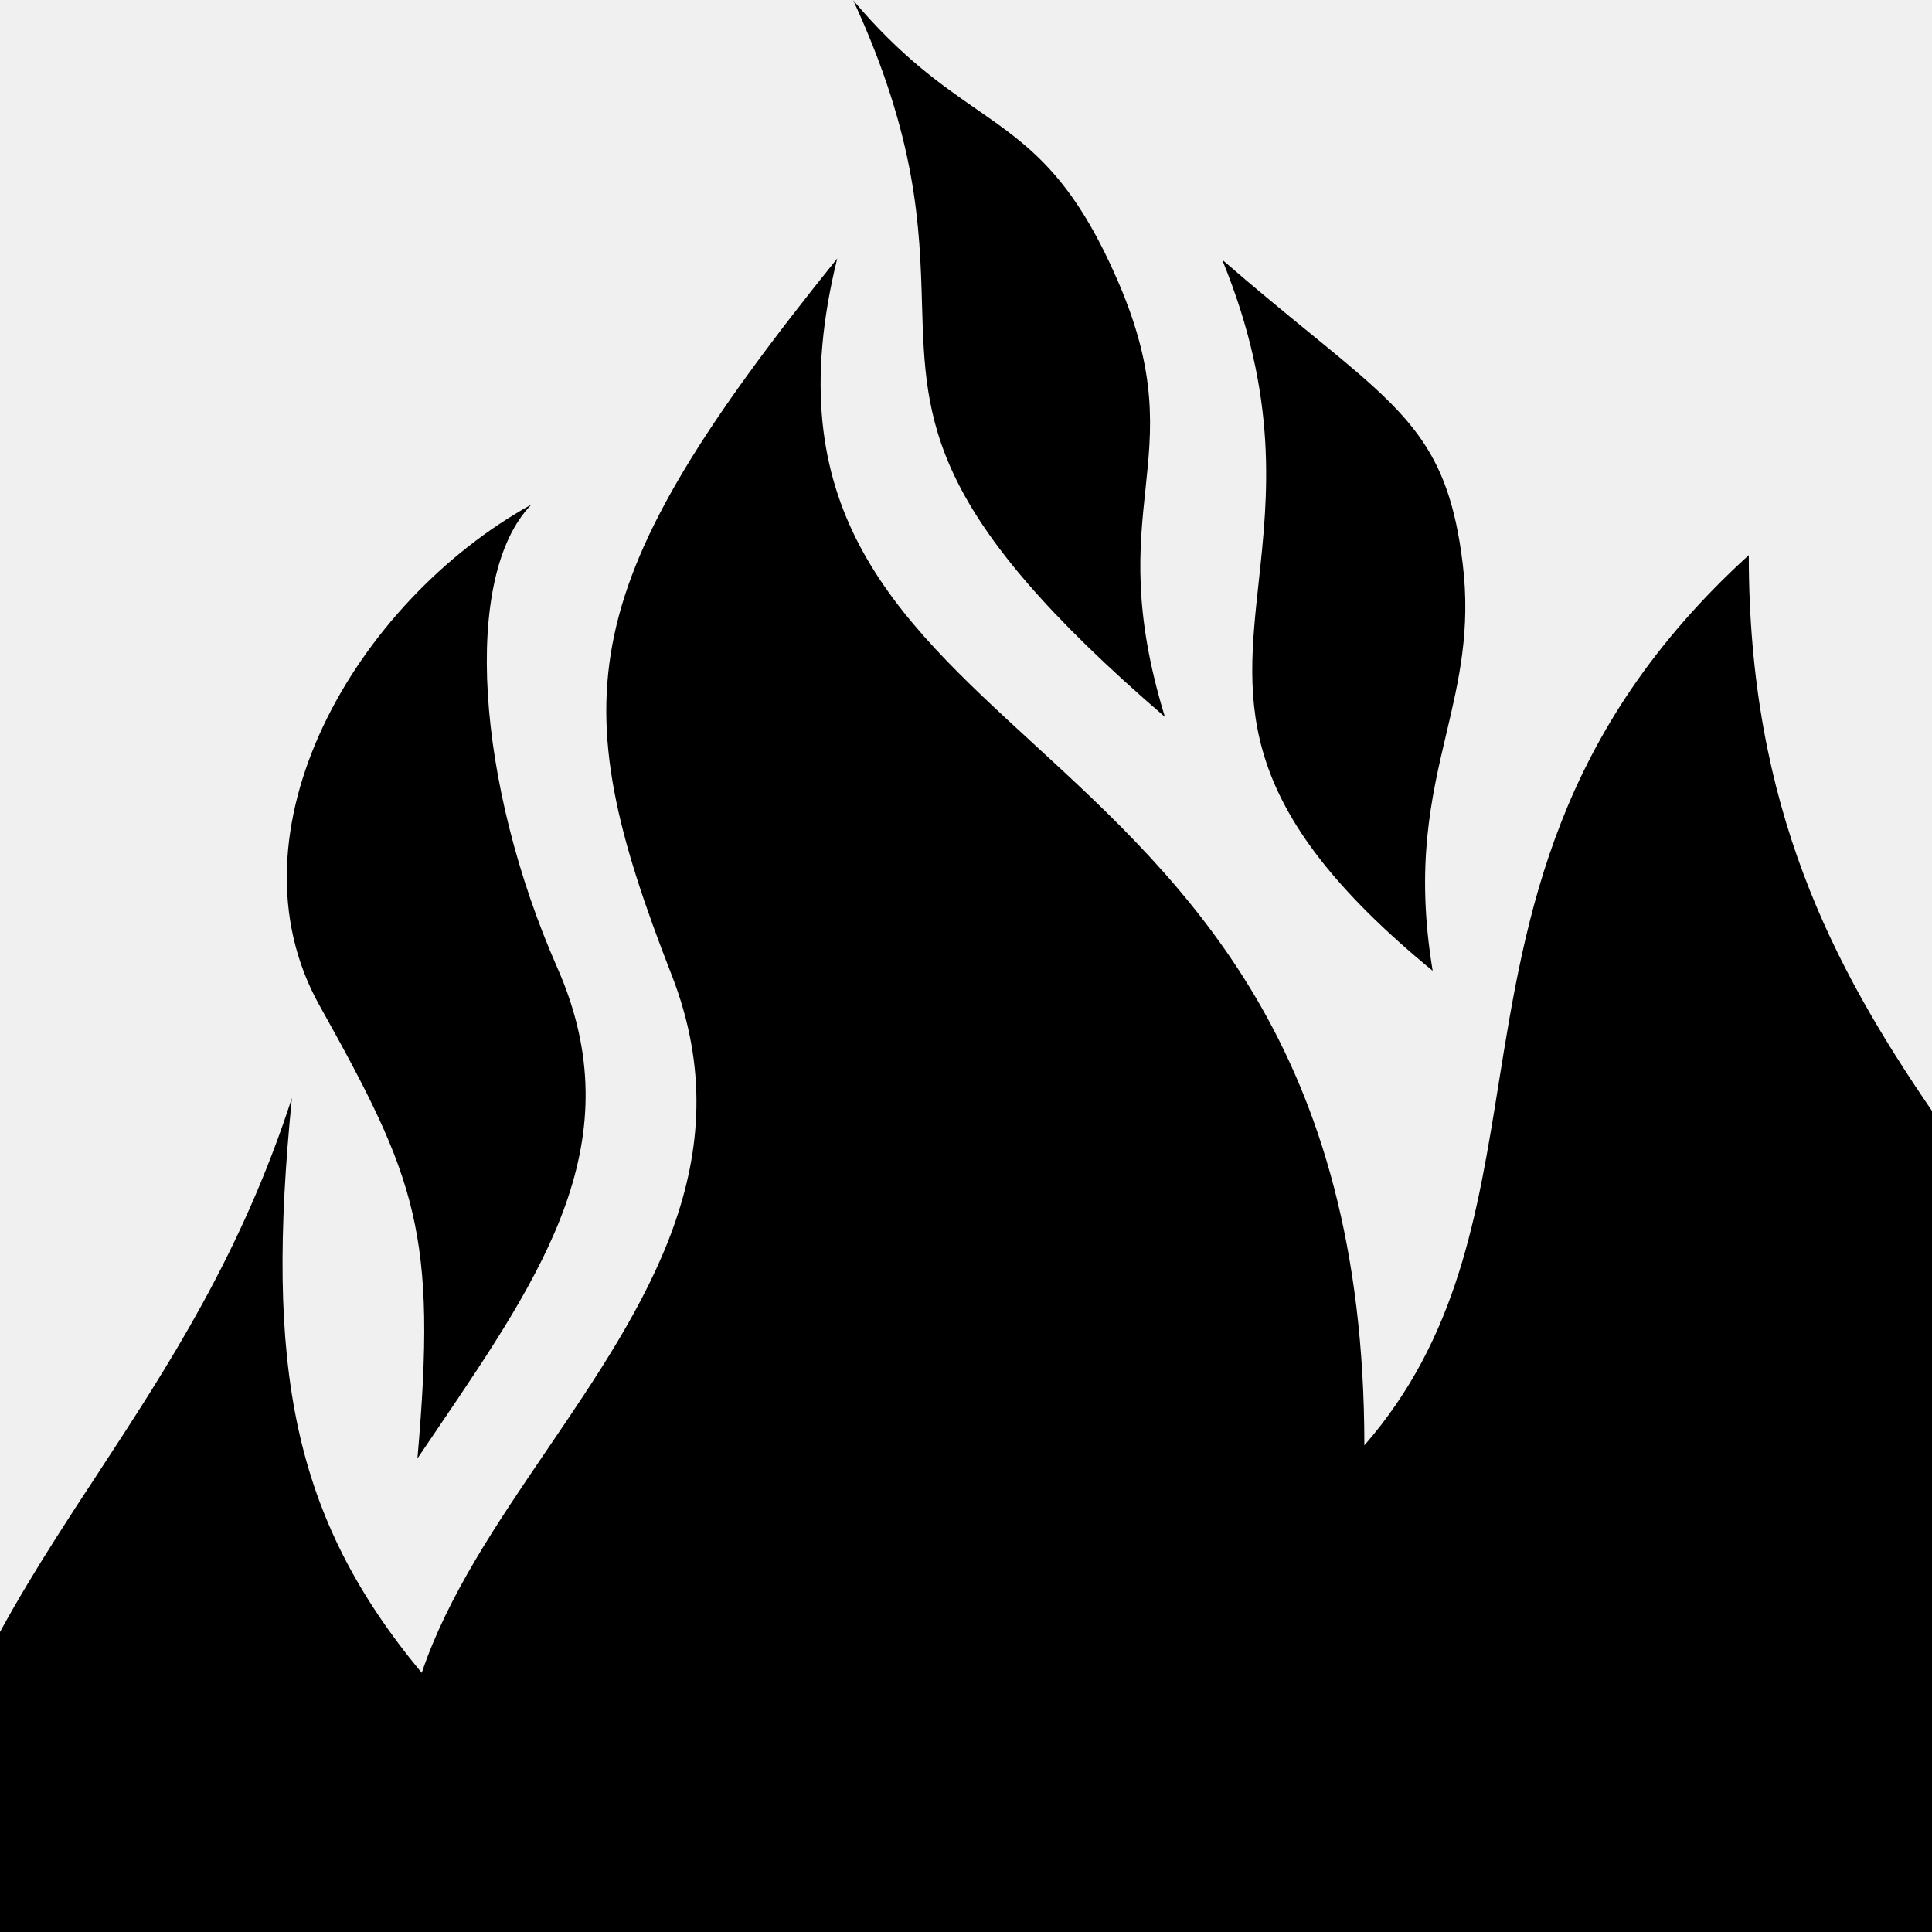
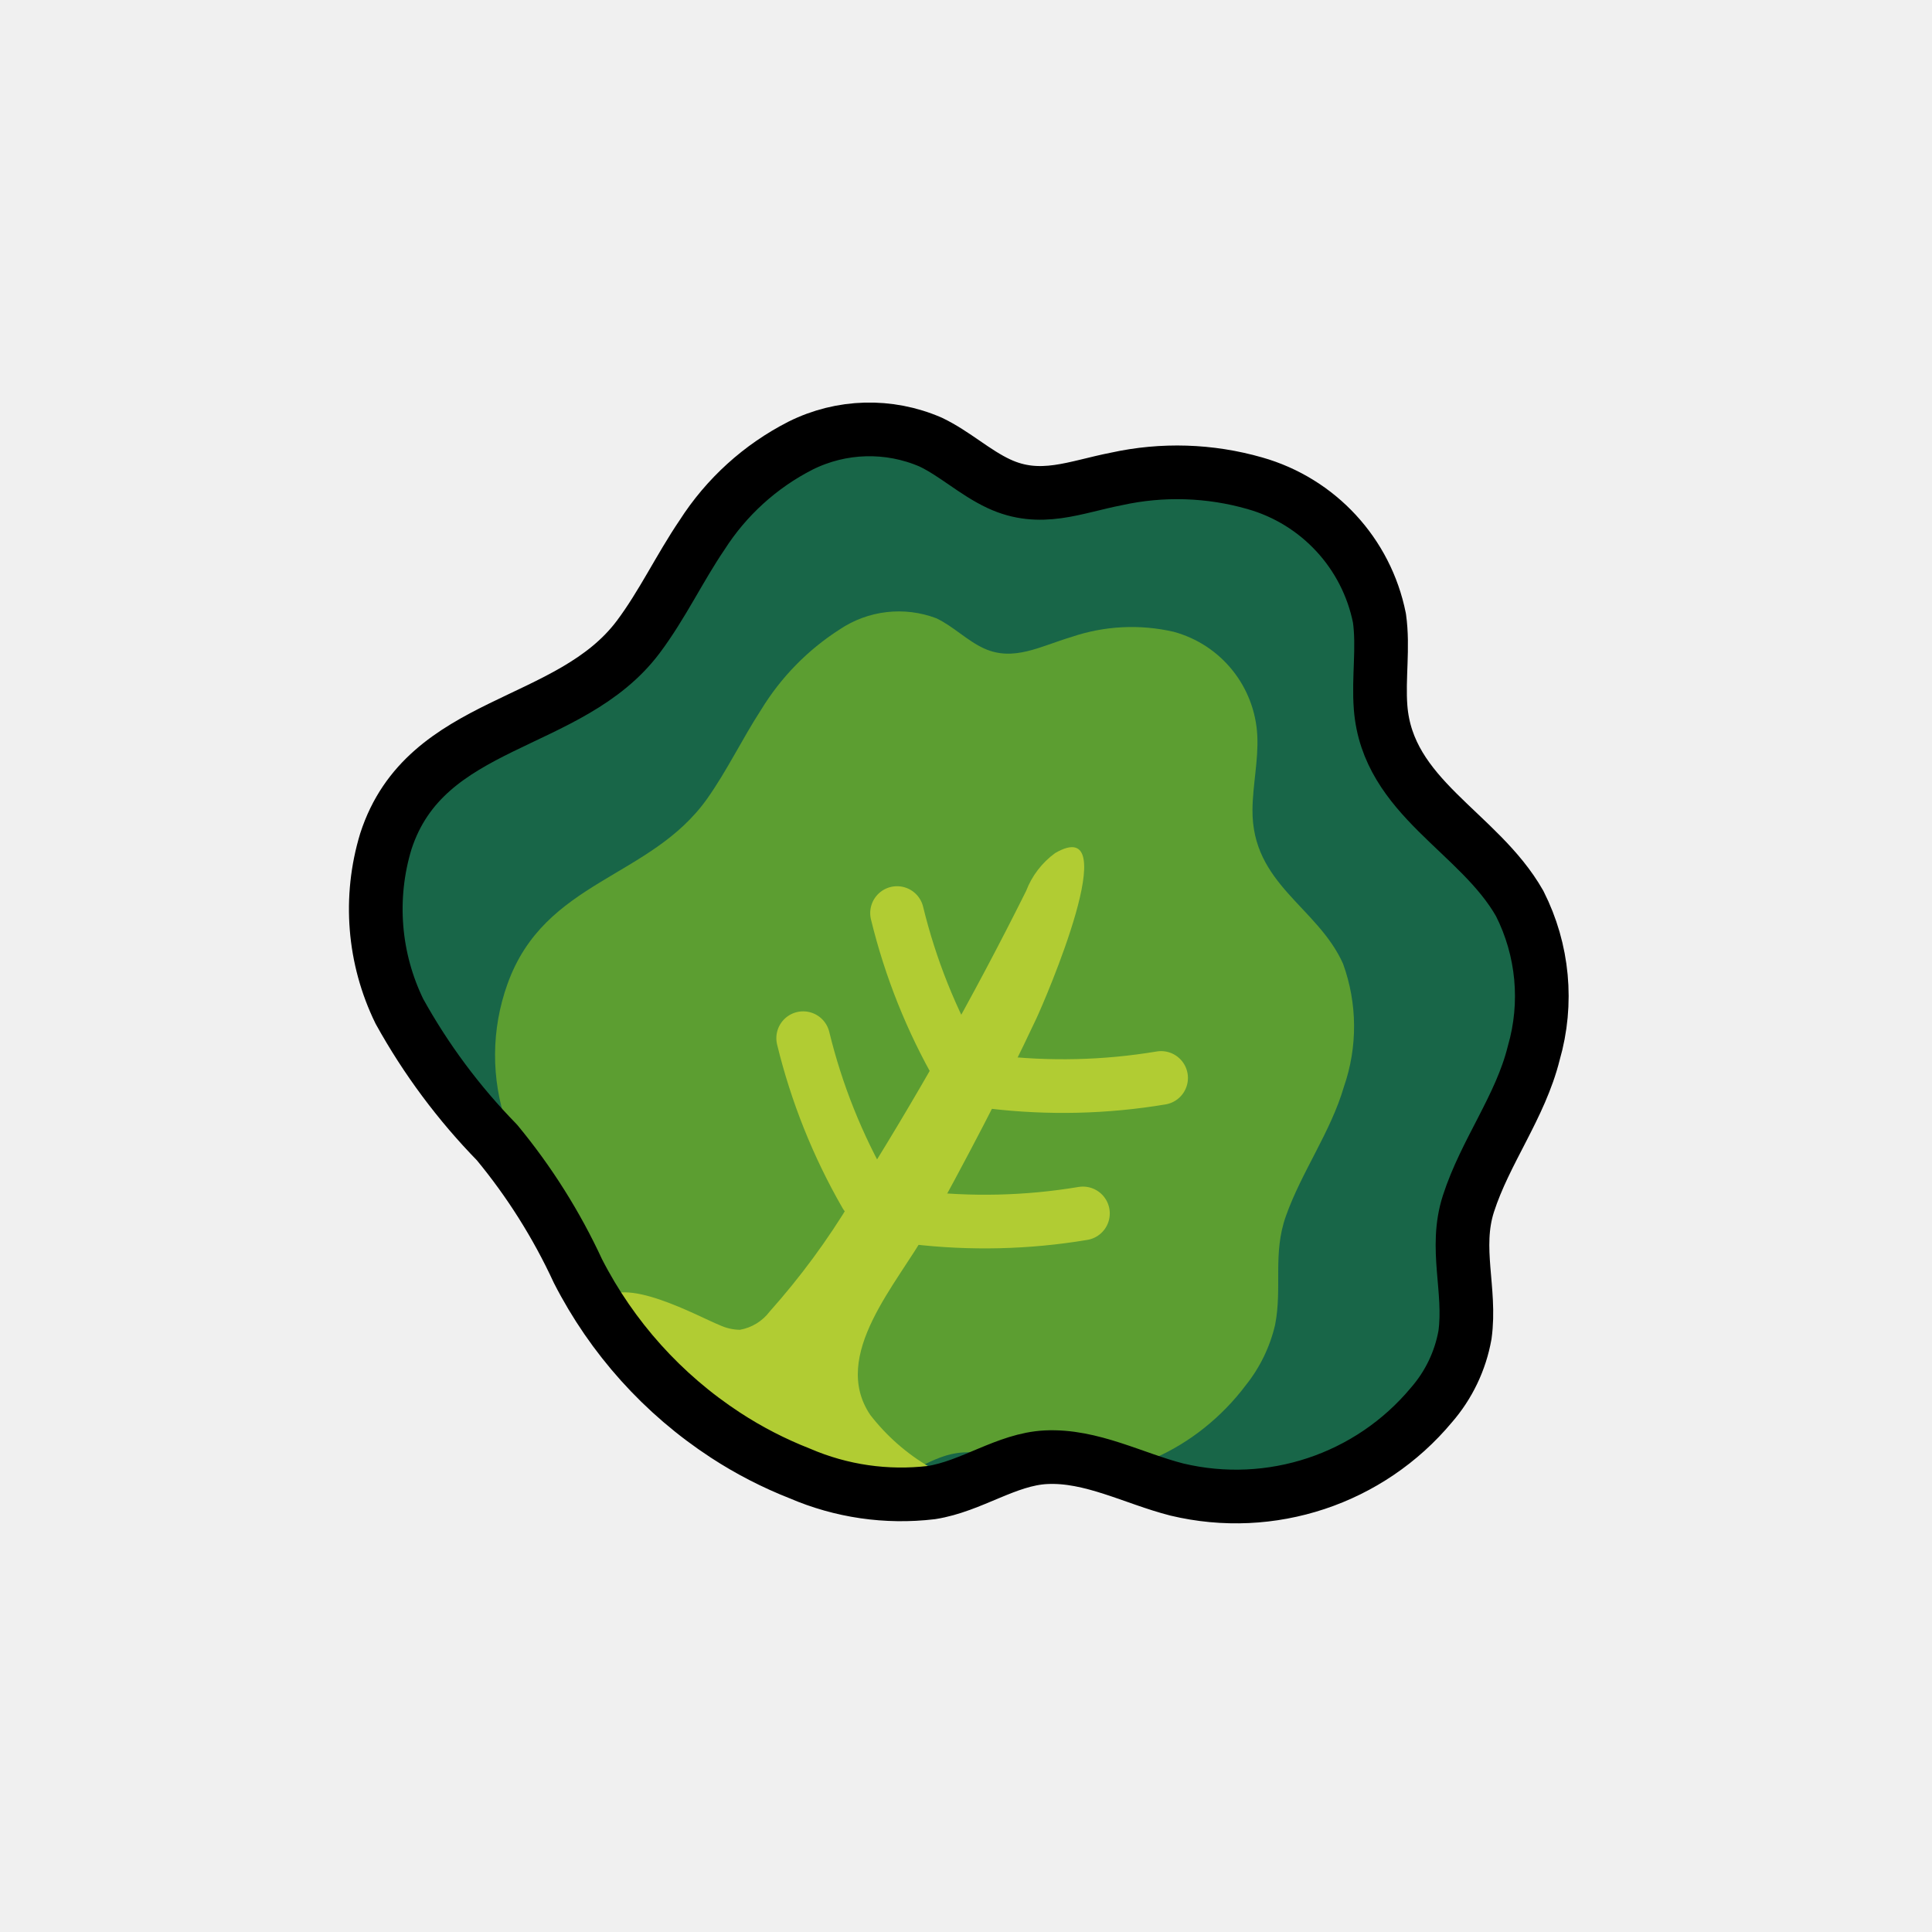
- <svg xmlns="http://www.w3.org/2000/svg" width="204" height="204" viewBox="0 0 204 204" fill="none">
-   <style>
-   path { fill: black }
-   rect { fill: white }
-   @media (prefers-color-scheme: dark) {
-     path { fill: white }
-     rect { fill: black }
-   }
- </style>
-   <g clip-path="url(#clip0_347_441)">
-     <path d="M109.101 78.509C94.364 64.969 81.938 53.553 88.403 27.295C60.482 61.929 59.38 73.409 70.922 102.953C78.555 122.515 68.065 137.935 57.754 153.094C52.487 160.838 47.266 168.512 44.531 176.636C30.822 160.139 27.998 144.342 30.822 115.936C25.455 132.474 17.753 144.245 10.327 155.594C10.19 155.804 10.053 156.014 9.915 156.224L7.948 159.228L6.016 162.233C3.923 165.524 1.896 168.851 0 172.318V204H204V117.299C193.619 102.125 184.654 85.355 184.654 58.615C164.214 77.235 161.12 96.496 158.242 114.414C156.018 128.254 153.923 141.294 144.062 152.618C144.062 110.63 125.202 93.302 109.101 78.509Z" />
-     <path d="M90.079 0V0.018C90.085 0.026 90.091 0.033 90.097 0.04C96.848 14.669 97.121 24.035 97.355 32.1C97.723 44.745 97.997 54.189 123.001 75.695C119.59 64.562 120.297 57.855 120.947 51.687C121.623 45.27 122.239 39.436 118.091 29.808C113.247 18.56 108.662 15.381 103.113 11.533C99.346 8.921 95.135 6 90.097 0.04C90.091 0.027 90.085 0.013 90.079 0Z" />
-     <path d="M58.852 102.198C50.325 82.851 48.713 60.818 56.128 53.261C37.526 63.558 23.497 87.831 33.737 106.167C43.985 124.504 46.171 130.167 44.076 154.002C44.799 152.927 45.52 151.865 46.233 150.812C57.407 134.329 66.866 120.375 58.852 102.198Z" />
-     <path d="M138.224 35.098C135.582 32.939 132.543 30.456 129.049 27.423C135.015 41.986 133.894 52.328 132.906 61.453C131.476 74.65 130.321 85.304 151.277 102.507C149.434 91.401 151.127 84.218 152.725 77.439C154.042 71.848 155.295 66.532 154.447 59.516C152.933 47.118 148.706 43.664 138.224 35.098Z" />
+ <svg xmlns="http://www.w3.org/2000/svg" id="emoji" viewBox="0 0 72 72">
+   <g id="color">
+     <path fill="#186648" d="M27.037,53.484a16.002,16.002,0,0,1-5.499-6.116,22.019,22.019,0,0,0-3.018-4.792,22.81,22.81,0,0,1-3.634-4.884,8.684,8.684,0,0,1-.507-6.337c1.482-4.574,6.846-4.202,9.41-7.623.895-1.195,1.536-2.561,2.375-3.796a9.453,9.453,0,0,1,3.67-3.329,5.744,5.744,0,0,1,4.85-.131c.897.429,1.641,1.132,2.542,1.552,1.547.721,2.841.119,4.386-.181a10.514,10.514,0,0,1,5.151.162,6.561,6.561,0,0,1,4.645,5.027c.155,1.101-.043,2.223.043,3.332.262,3.358,3.665,4.628,5.184,7.305a7.638,7.638,0,0,1,.523,5.573c-.498,2.004-1.806,3.665-2.435,5.616-.535,1.661.102,3.213-.127,4.883a5.424,5.424,0,0,1-1.25,2.614,9.483,9.483,0,0,1-9.487,3.152c-1.599-.407-3.189-1.289-4.882-1.204-1.47.074-2.77,1.083-4.269,1.317a9.544,9.544,0,0,1-4.901-.712A15.28,15.28,0,0,1,27.037,53.484Z" />
+     <path fill="#5c9e31" d="M26.876,54.228a10.183,10.183,0,0,1-3.683-4.724,15.234,15.234,0,0,0-1.93-3.784,15.126,15.126,0,0,1-2.38-3.821,7.845,7.845,0,0,1,.028-5.225c1.388-3.889,5.336-3.921,7.452-6.922.739-1.048,1.3-2.222,2-3.3a9.312,9.312,0,0,1,2.929-2.995,3.95,3.95,0,0,1,3.599-.417c.637.299,1.143.835,1.783,1.126,1.099.5,2.096-.082,3.259-.429a6.976,6.976,0,0,1,3.803-.193,4.228,4.228,0,0,1,3.12,3.875c.045.904-.173,1.847-.18,2.762-.02,2.77,2.42,3.607,3.374,5.731a6.851,6.851,0,0,1,.033,4.59c-.496,1.694-1.57,3.155-2.16,4.814-.502,1.412-.129,2.659-.404,4.059a5.667,5.667,0,0,1-1.092,2.248c-1.813,2.411-4.755,3.721-7.225,3.218-1.158-.236-2.28-.867-3.538-.689-1.093.155-2.12,1.075-3.244,1.364a6.014,6.014,0,0,1-3.584-.279A8.876,8.876,0,0,1,26.876,54.228Z" />
+     <path fill="#b1cc33" d="M22.427,48.544c.666-1.121,3.656.55,4.377.833a1.866,1.866,0,0,0,.768.181,1.777,1.777,0,0,0,1.112-.681,27.459,27.459,0,0,0,3.046-4.138A128.562,128.562,0,0,0,38.24,33.204,3.127,3.127,0,0,1,39.32,31.793c2.671-1.551-.394,5.519-.699,6.167-1.266,2.694-2.656,5.328-4.093,7.934-1.057,1.918-3.601,4.606-2.095,6.837a7.755,7.755,0,0,0,2.209,1.942c.425.287.82.483,1.013.902-1.527.937-4.505-.072-6.029-.66C25.235,53.22,21.9,49.438,22.427,48.544Z" />
+     <path fill="none" stroke="#b1cc33" stroke-linecap="round" stroke-linejoin="round" stroke-width="2" d="M33.43,34.027a22.19,22.19,0,0,0,2.332,5.829" />
+     <path fill="none" stroke="#b1cc33" stroke-linecap="round" stroke-linejoin="round" stroke-width="2" d="M29.932,38.69A22.199,22.199,0,0,0,32.264,44.52" />
+     <path fill="none" stroke="#b1cc33" stroke-linecap="round" stroke-linejoin="round" stroke-width="2" d="M43.271,40.172a22.197,22.197,0,0,1-6.276.148" />
+     <path fill="none" stroke="#b1cc33" stroke-linecap="round" stroke-linejoin="round" stroke-width="2" d="M40.358,45.221a22.197,22.197,0,0,1-6.276.148" />
  </g>
-   <defs>
-     <clipPath id="clip0_347_441">
-       <rect width="204" height="204" />
-     </clipPath>
-   </defs>
+   <g id="line">
+     <path fill="none" stroke="#000" stroke-linecap="round" stroke-linejoin="round" stroke-width="2" d="M27.037,53.484a16.002,16.002,0,0,1-5.499-6.116,22.019,22.019,0,0,0-3.018-4.792,22.81,22.81,0,0,1-3.634-4.884,8.684,8.684,0,0,1-.507-6.337c1.482-4.574,6.846-4.202,9.41-7.623.895-1.195,1.536-2.561,2.375-3.796a9.453,9.453,0,0,1,3.67-3.329,5.744,5.744,0,0,1,4.85-.131c.897.429,1.641,1.132,2.542,1.552,1.547.721,2.841.119,4.386-.181a10.514,10.514,0,0,1,5.151.162,6.561,6.561,0,0,1,4.645,5.027c.155,1.101-.043,2.223.043,3.332.262,3.358,3.665,4.628,5.184,7.305a7.638,7.638,0,0,1,.523,5.573c-.498,2.004-1.806,3.665-2.435,5.616-.535,1.661.102,3.213-.127,4.883a5.424,5.424,0,0,1-1.25,2.614,9.483,9.483,0,0,1-9.487,3.152c-1.599-.407-3.189-1.289-4.882-1.204-1.47.074-2.77,1.083-4.269,1.317a9.544,9.544,0,0,1-4.901-.712A15.28,15.28,0,0,1,27.037,53.484Z" />
+   </g>
</svg>
